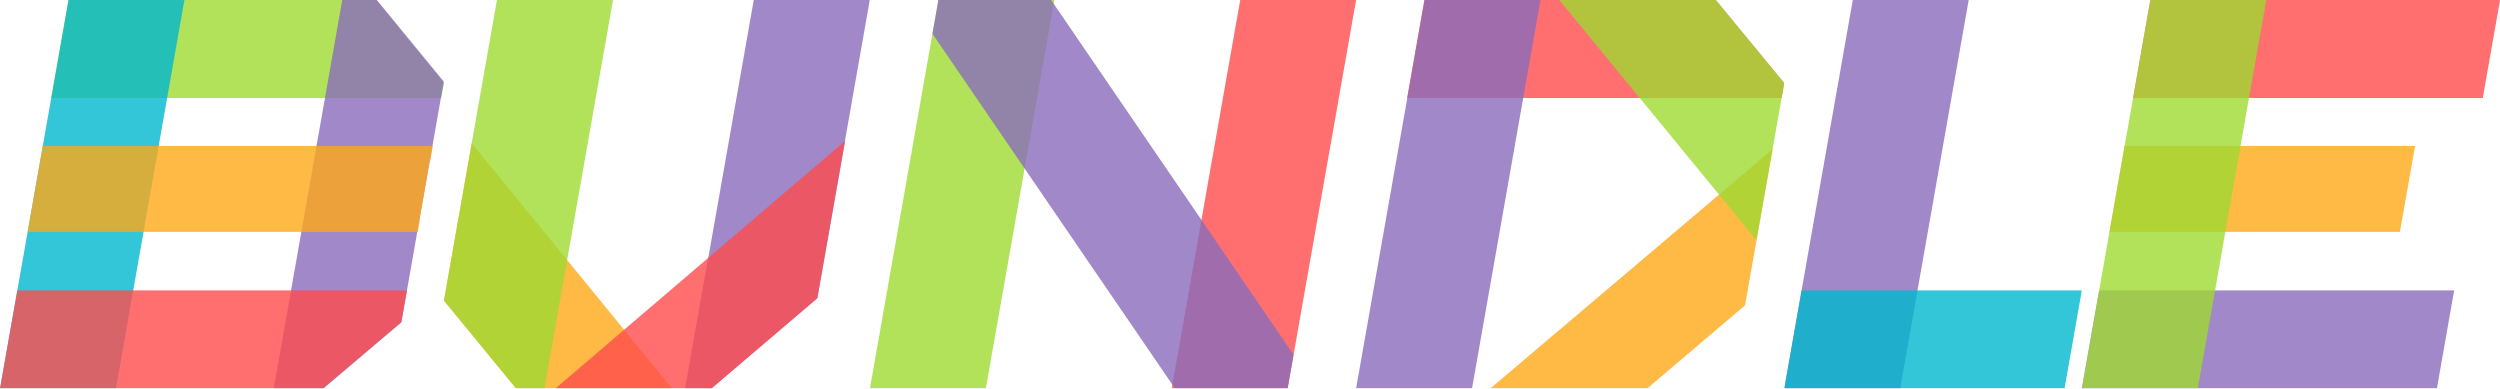
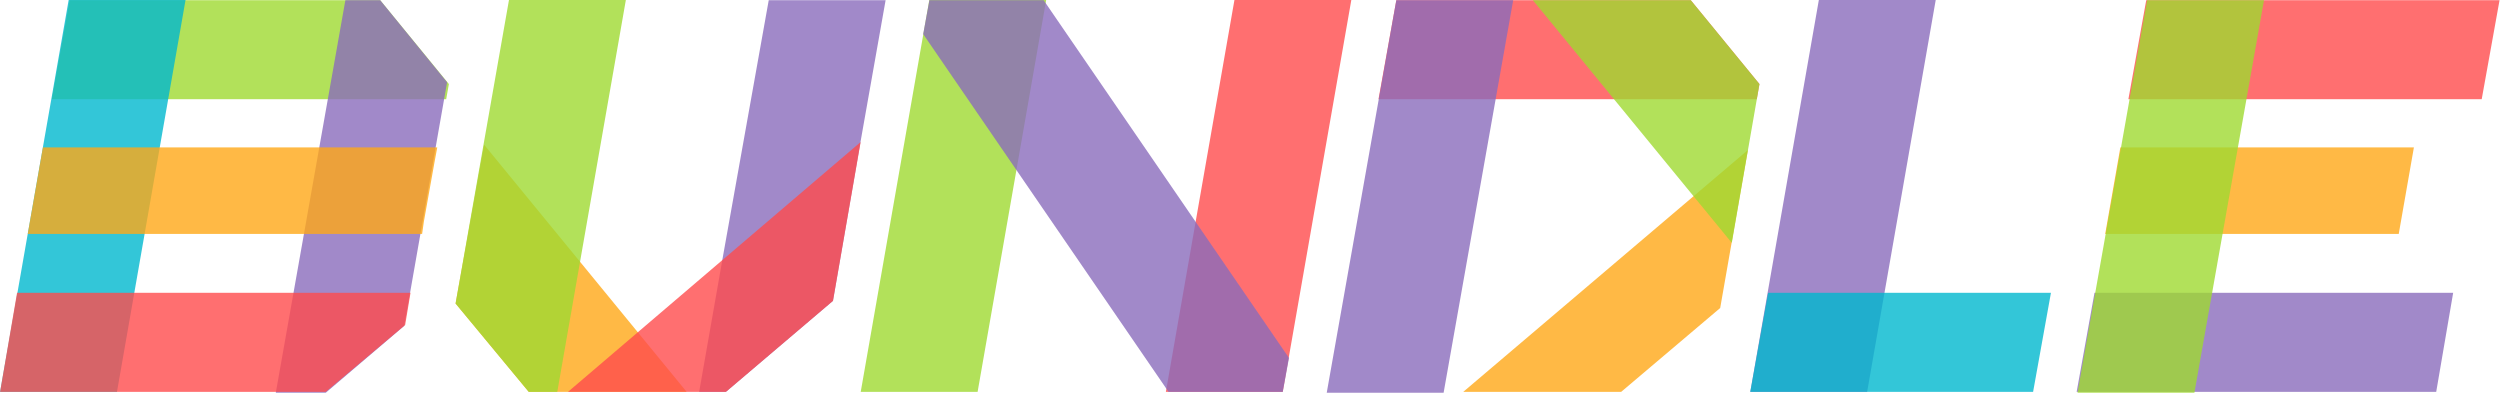
- <svg xmlns="http://www.w3.org/2000/svg" color-interpolation-filters="sRGB" style="margin: 0 auto" version="1.0" viewBox="28.51 103.02 282.97 43.96">
-   <rect width="100%" height="100%" fill="none" class="background" />
-   <g fill="#333" class="iconlettersvg-g iconlettersvg">
-     <g class="tp-name">
-       <g class="name-imagesvg" transform="translate(28.51 103.02)">
-         <path fill="none" d="M0 0h50.25v43.96H0z" class="image-rect" />
-         <svg width="50.25" height="43.96" class="image-svg-svg primary" overflow="visible">
-           <svg viewBox="0 0 134.74 117.89">
-             <path fill="#9fd931" d="M114.13 0H20.79l-5.25 29.75h118.4l.8-4.53L114.13 0z" opacity=".8" />
-             <path fill="#00b8ce" d="M0 117.89h35.19L55.97 0H20.79L0 117.89z" opacity=".8" />
-             <path fill="#8a6bbc" d="M114.38 0h-10.5L83.09 117.89H98.2l23.6-20.01 12.9-73.12L114.38 0z" opacity=".8" />
-             <path fill="#ff4b4c" d="M0 117.89h97.99l23.84-20.16 1.69-9.59H5.25L0 117.89z" opacity=".8" />
-             <path fill="#ffa816" d="m130.62 48.62.76-4.33H12.98l-4.6 26.1h118.4l.64-3.65-.1-.13 3.15-17.87.15-.12z" opacity=".8" />
-           </svg>
-         </svg>
-       </g>
-       <g class="name-imagesvg" transform="translate(78.76 103.02)">
-         <path fill="none" d="M0 0h48.2v43.96H0z" class="image-rect" />
-         <svg width="48.2" height="43.96" class="image-svg-svg primary" overflow="visible">
-           <svg viewBox="0 0 129.61 118.21">
-             <path fill="#ffa816" d="m0 91.49 21.93 26.72h47.49L8.44 43.61 0 91.49z" opacity=".8" />
-             <path fill="#8a6bbc" d="M129.61 0H94.29L80.5 78.24l-.08.07-7.04 39.9h8.02l32.29-27.52 8.47-48.06-.08.06L129.61 0z" opacity=".8" />
-             <path fill="#ff4b4c" d="m81.46 118.21 32.14-27.39 8.44-47.89-88.07 75.28h47.49z" opacity=".8" />
-             <path fill="#9fd931" d="m0 91.49 21.93 26.72h8.68L51.45 0H16.13L0 91.49z" opacity=".8" />
-           </svg>
-         </svg>
-       </g>
-       <g class="name-imagesvg" transform="translate(126.97 103.02)">
-         <path fill="none" d="M0 0h55.04v43.96H0z" class="image-rect" />
-         <svg width="55.04" height="43.96" class="image-svg-svg primary" overflow="visible">
-           <svg viewBox="0 0 147.58 117.89">
-             <path fill="#9fd931" d="M0 117.89h35.19L55.97 0H20.79L0 117.89z" opacity=".8" />
-             <path fill="#ff4b4c" d="M91.61 117.89h35.19L147.58 0H112.4L91.61 117.89z" opacity=".8" />
-             <path fill="#8a6bbc" d="m20.79 0-1.81 10.23 73.6 107.66h34.22l1.8-10.23L55 0H20.79z" opacity=".8" />
-           </svg>
-         </svg>
-       </g>
-       <g class="name-imagesvg" transform="translate(182 103.02)">
-         <path fill="none" d="M0 0h48.47v43.96H0z" class="image-rect" />
-         <svg width="48.47" height="43.96" class="image-svg-svg primary" overflow="visible">
-           <svg viewBox="0 0 129.96 117.89">
-             <path fill="#ff4b4c" d="M129.96 25.22 109.19 0H20.72l-5.24 29.75h113.68l.8-4.53z" opacity=".8" />
-             <path fill="#ffa816" d="m88.4 117.89 29.66-25.22 8.36-47.39-85.64 72.61H88.4z" opacity=".8" />
-             <path fill="#8a6bbc" d="M55.97 0H20.79L0 117.89h35.19L55.97 0z" opacity=".8" />
-             <path fill="#9fd931" d="M129.96 25.22 109.19 0h-47.5l59.85 72.93 8.42-47.71z" opacity=".8" />
-           </svg>
-         </svg>
-       </g>
-       <g class="name-imagesvg" transform="translate(230.47 103.02)">
-         <path fill="none" d="M0 0h33.68v43.96H0z" class="image-rect" />
-         <svg width="33.68" height="43.96" class="image-svg-svg primary" overflow="visible">
-           <svg viewBox="0 0 90.31 117.89">
-             <path fill="#8a6bbc" d="M0 117.89h35.19L55.97 0H20.79L0 117.89z" opacity=".8" />
-             <path fill="#00b8ce" d="M0 117.89h85.07l5.24-29.75H5.25L0 117.89z" opacity=".8" />
-           </svg>
-         </svg>
-       </g>
-       <g class="name-imagesvg" transform="translate(264.15 103.02)">
-         <path fill="none" d="M0 0h47.34v43.96H0z" class="image-rect" />
-         <svg width="47.34" height="43.96" class="image-svg-svg primary" overflow="visible">
-           <svg viewBox="0 0 126.94 117.89">
-             <path fill="#ff4b4c" d="M126.94 0H20.79l-5.25 29.75h106.15L126.94 0z" opacity=".8" />
-             <path fill="#8a6bbc" d="M113.01 88.14H5.25L0 117.89h107.77l5.24-29.75z" opacity=".8" />
-             <path fill="#ffa816" d="M101.15 44.29H12.98l-4.6 26.1h88.16l4.61-26.1z" opacity=".8" />
-             <path fill="#9fd931" d="M55.97 0H20.79L0 117.89h35.19L55.97 0z" opacity=".8" />
-           </svg>
-         </svg>
-       </g>
-     </g>
-   </g>
+ <svg xmlns="http://www.w3.org/2000/svg" xml:space="preserve" id="Layer_1" x="0" y="0" version="1.1" viewBox="0 0 280.2 44">
+   <style>
+     .st0{fill:none}.st1{fill:#9fd931}.st1,.st2,.st3,.st4,.st5{opacity:.8;enable-background:new}.st2{fill:#00b8ce}.st3{fill:#8a6bbc}.st4{fill:#ff4b4c}.st5{fill:#ffa816}
+   </style>
+   <path d="M-28.5-103h283v44h-283z" class="st0" />
+   <path d="M-28.5-103h50.2v44h-50.2v-44z" class="st0" transform="translate(28.51 103.02)" />
+   <path d="M14.1-103h-34.8l-2 11.1h44.2l.3-1.7-7.7-9.4z" class="st1" transform="translate(28.51 103.02)" />
+   <path d="M-28.5-59.1h13.1l7.7-44h-13.1l-7.7 44z" class="st2" transform="translate(28.51 103.02)" />
+   <path d="M14.1-103h-3.9L2.4-59H8l8.8-7.5 4.8-27.3-7.5-9.2z" class="st3" transform="translate(28.51 103.02)" />
+   <path d="M-28.5-59.1H8l8.9-7.5.6-3.6h-44.1l-1.9 11.1z" class="st4" transform="translate(28.51 103.02)" />
+   <path d="m20.2-84.9.3-1.6h-44.2l-1.7 9.7h44.2l.2-1.4 1.2-6.7z" class="st5" transform="translate(28.51 103.02)" />
+   <path d="M-27.7-103h48.2v44h-48.2v-44z" class="st0" transform="translate(78.76 103.02)" />
+   <path d="m-27.7-69 8.2 9.9h17.7l-22.7-27.7-3.2 17.8z" class="st5" transform="translate(78.76 103.02)" />
+   <path d="M20.5-103H7.4L2.2-73.9-.4-59.1h3l12-10.2 3.1-17.9 2.8-15.8z" class="st3" transform="translate(78.76 103.02)" />
+   <path d="m2.6-59.1 12-10.2 3.1-17.8-32.8 28H2.6z" class="st4" transform="translate(78.76 103.02)" />
+   <path d="m-27.7-69 8.2 9.9h3.2l7.7-44h-13.1l-6 34.1z" class="st1" transform="translate(78.76 103.02)" />
+   <path d="M-30.5-103h55v44h-55v-44z" class="st0" transform="translate(126.97 103.02)" />
+   <path d="M-30.5-59.1h13.1l7.7-44h-13.1l-7.7 44z" class="st1" transform="translate(126.97 103.02)" />
+   <path d="M3.7-59.1h13.1l7.7-44H11.4l-7.7 44z" class="st4" transform="translate(126.97 103.02)" />
+   <path d="m-22.8-103-.7 3.8L4-59.1h12.8l.7-3.8L-10-103h-12.8z" class="st3" transform="translate(126.97 103.02)" />
+   <path d="M-33.3-103h48.5v44h-48.5v-44z" class="st0" transform="translate(182 103.02)" />
+   <path d="M15.2-93.6 7.5-103h-33l-2 11.1h42.4l.3-1.7z" class="st4" transform="translate(182 103.02)" />
+   <path d="m-.3-59.1 11.1-9.4 3.1-17.7L-18-59.1H-.3z" class="st5" transform="translate(182 103.02)" />
+   <path d="M-12.4-103h-13.1l-7.8 44h13.1l7.8-44z" class="st3" transform="translate(182 103.02)" />
+   <path d="M15.2-93.6 7.5-103h-17.7l22.3 27.2 3.1-17.8z" class="st1" transform="translate(182 103.02)" />
+   <path d="M-36.3-103h33.7v44h-33.7v-44z" class="st0" transform="translate(230.47 103.02)" />
+   <path d="M-34.3-59.1h13.1l7.7-44h-13.1l-7.7 44z" class="st3" transform="translate(230.47 103.02)" />
+   <path d="M-34.3-59.1h31.7l2-11.1h-31.7l-2 11.1z" class="st2" transform="translate(230.47 103.02)" />
+   <path d="M-31.3-103H16v44h-47.3v-44z" class="st0" transform="translate(264.15 103.02)" />
+   <path d="M16-103h-39.6l-2 11.1H14l2-11.1z" class="st4" transform="translate(264.15 103.02)" />
+   <path d="M10.8-70.2h-40.2l-2 11.1H8.9l1.9-11.1z" class="st3" transform="translate(264.15 103.02)" />
+   <path d="M6.4-86.5h-32.9l-1.7 9.7H4.7l1.7-9.7z" class="st5" transform="translate(264.15 103.02)" />
+   <path d="M-10.4-103h-13.1l-7.8 44h13.1l7.8-44z" class="st1" transform="translate(264.15 103.02)" />
</svg>
